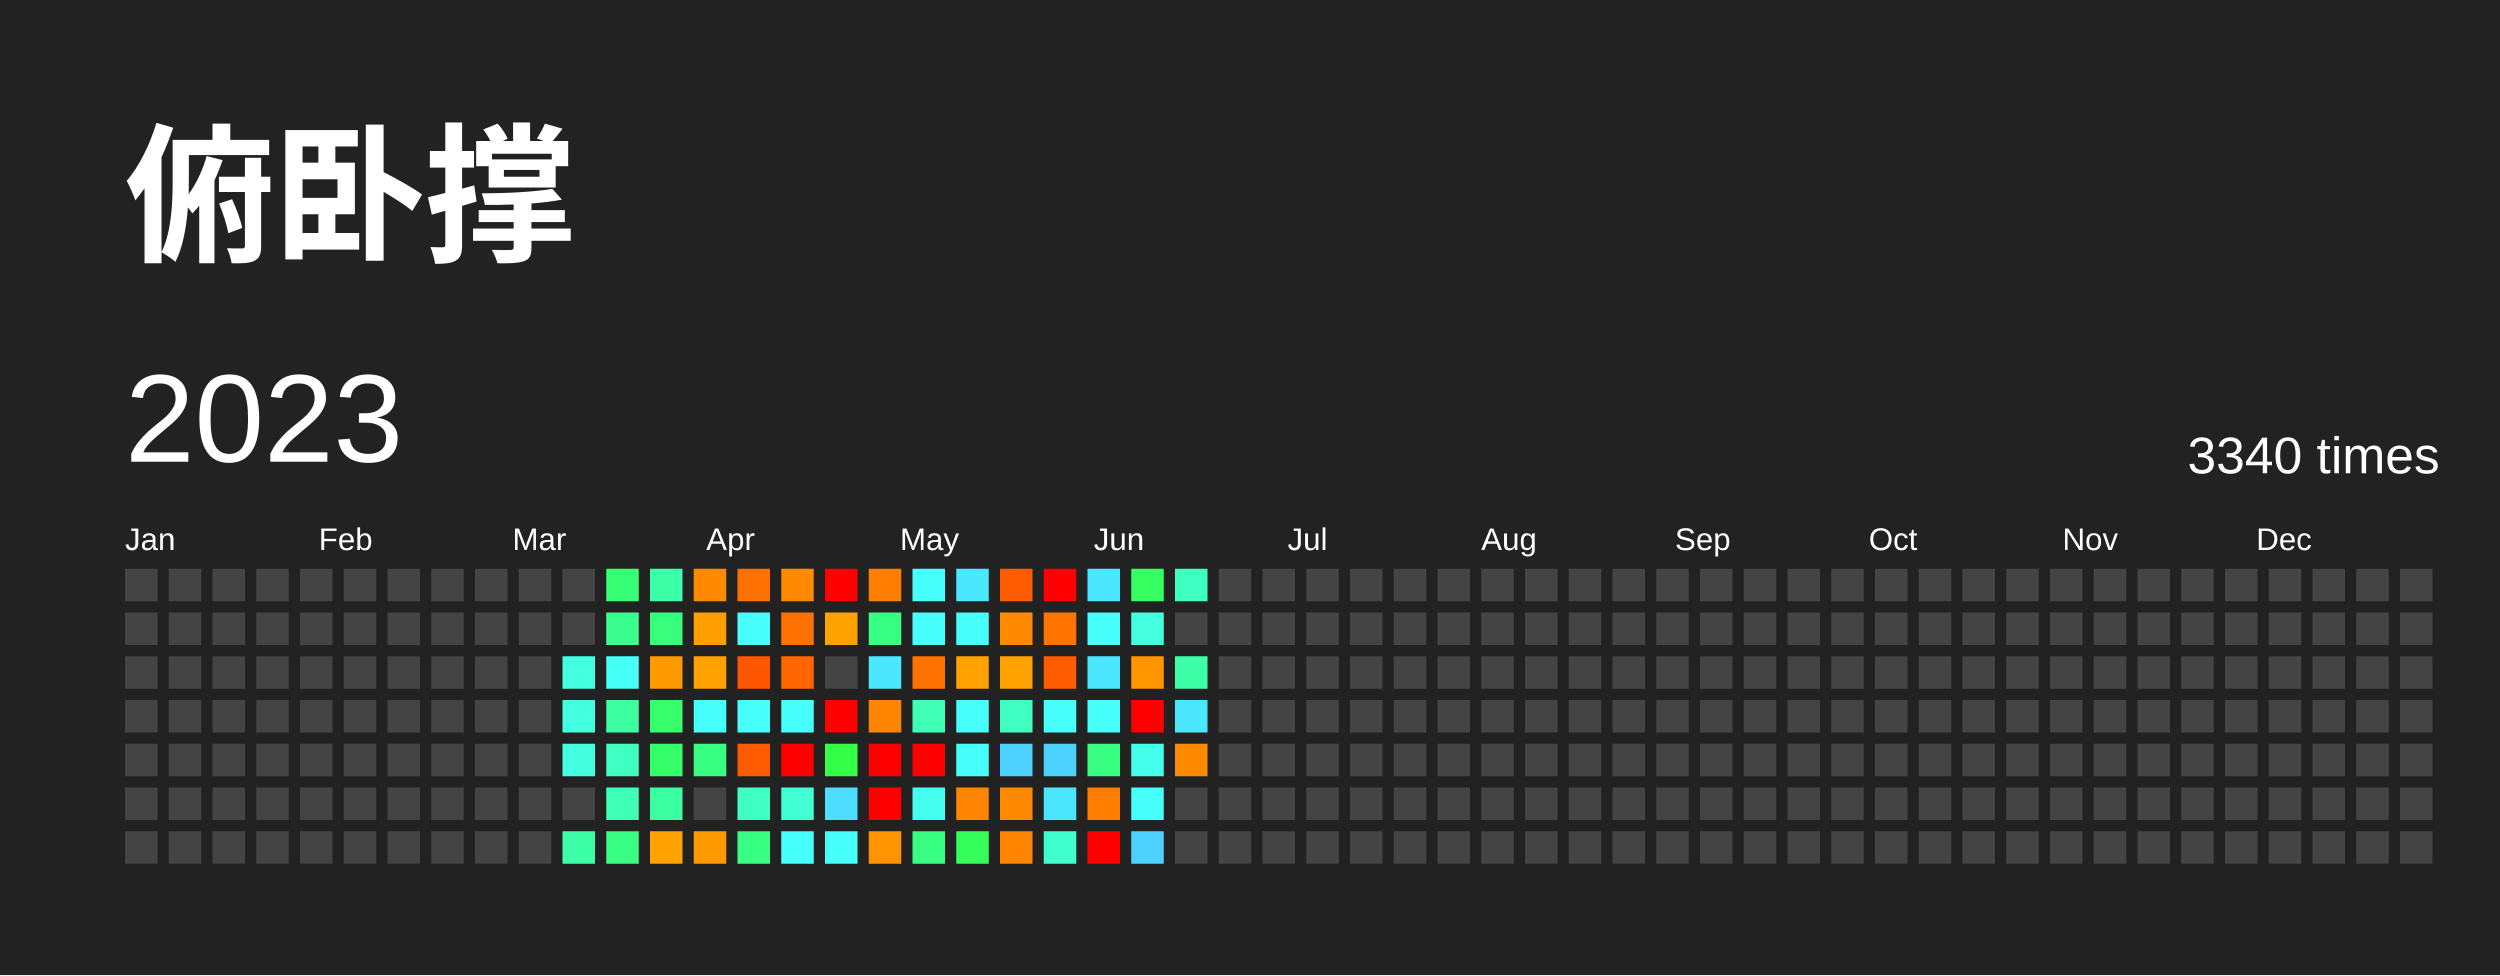
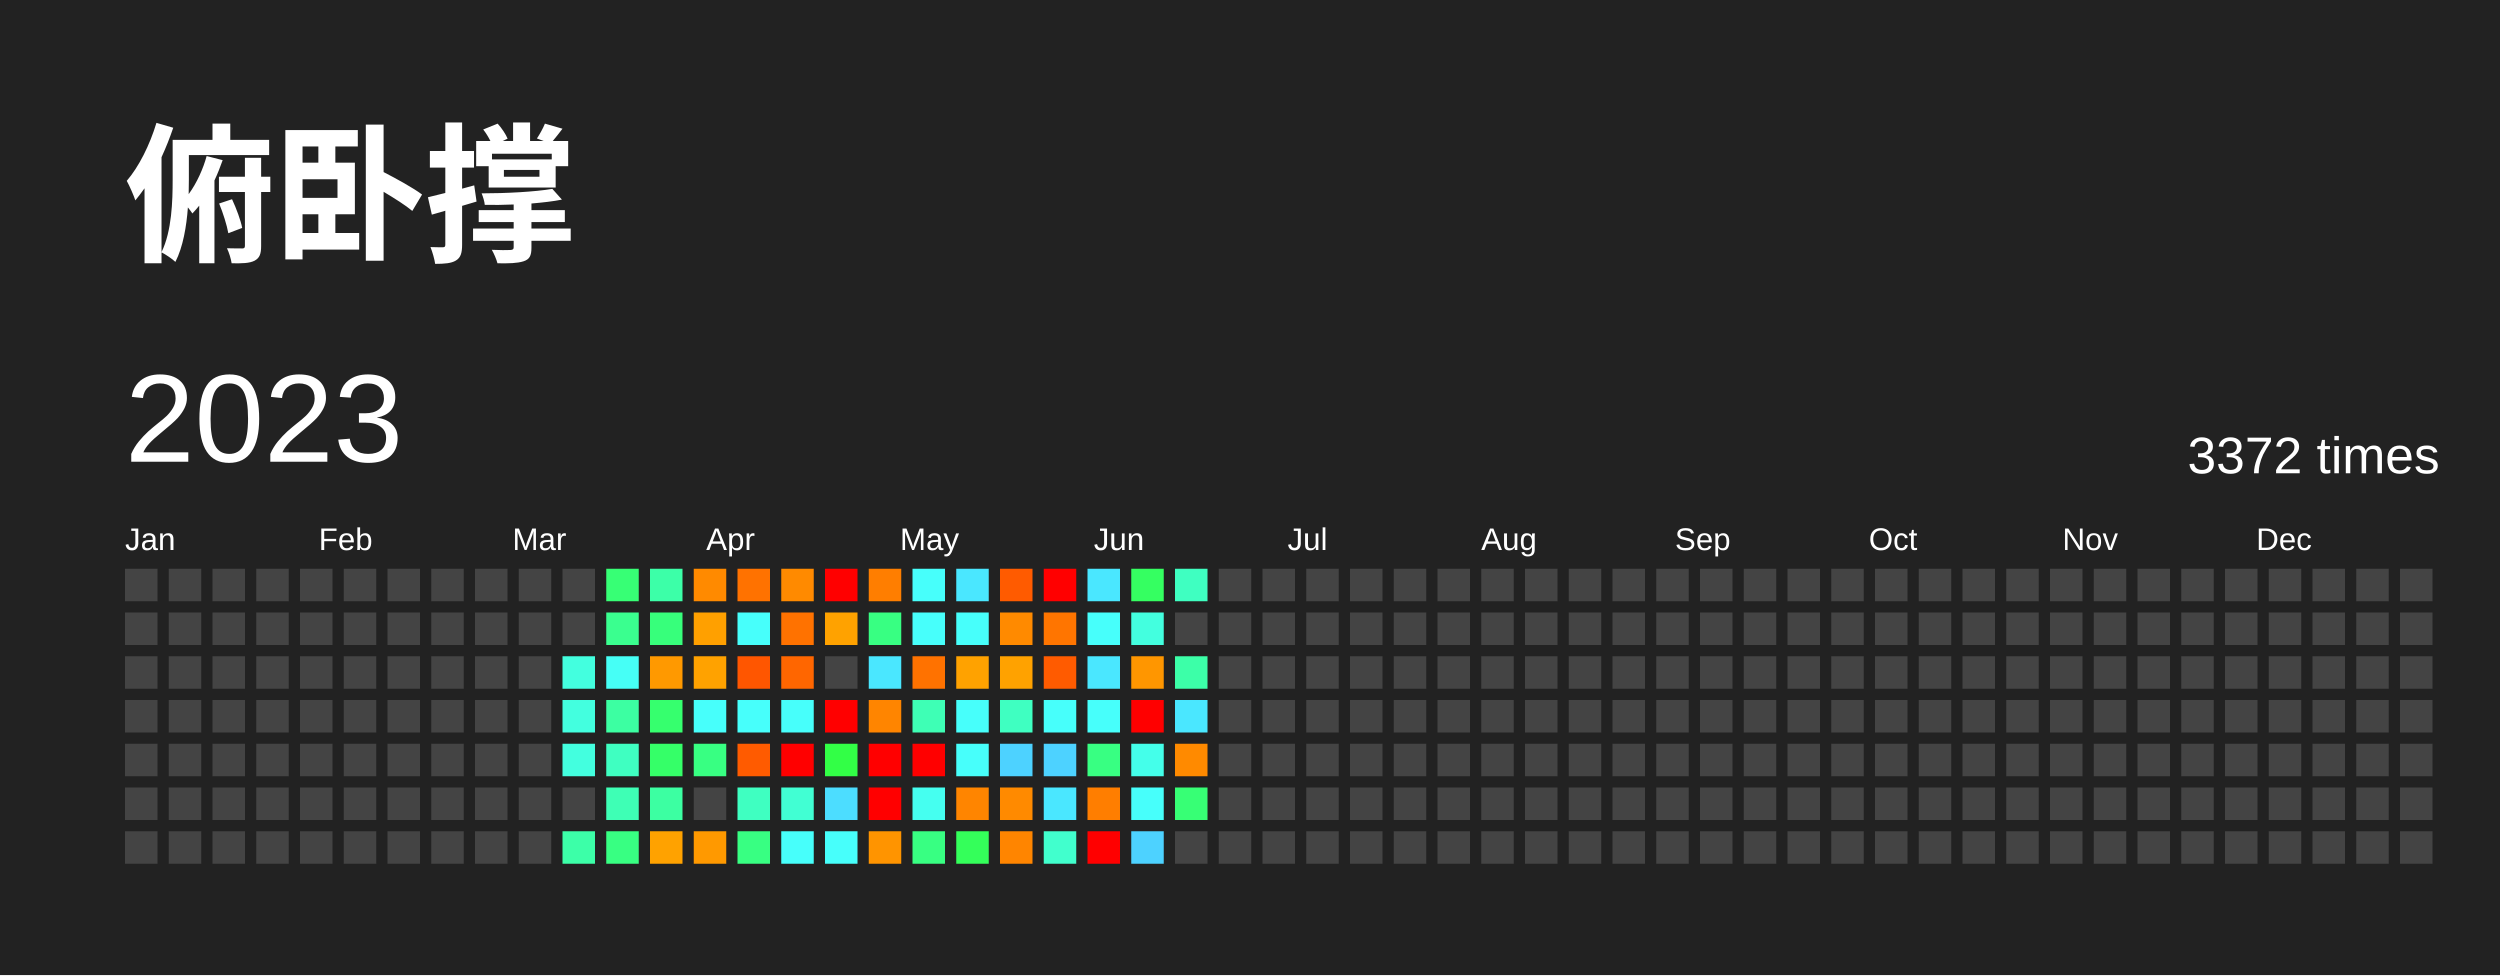
<svg xmlns="http://www.w3.org/2000/svg" baseProfile="full" height="78mm" version="1.1" viewBox="0,0,200,78" width="200mm">
  <defs />
  <rect fill="#222222" height="78" width="200" x="0" y="0" />
  <text fill="#FFFFFF" style="font-size:12px; font-family:Arial; font-weight:bold;" x="10" y="20">俯卧撑</text>
  <text dominant-baseline="hanging" fill="#FFFFFF" style="font-size:10.0px; font-family:Arial;" x="10" y="30">2023</text>
-   <text dominant-baseline="hanging" fill="#FFFFFF" style="font-size:4.125px; font-family:Arial;" x="175" y="35">3340 times</text>
+   <text dominant-baseline="hanging" fill="#FFFFFF" style="font-size:4.125px; font-family:Arial;" x="175" y="35">3372 times</text>
  <text fill="#FFFFFF" style="font-size:2.5px; font-family:Arial" x="10.0" y="44">Jan</text>
  <text fill="#FFFFFF" style="font-size:2.5px; font-family:Arial" x="25.5" y="44">Feb</text>
  <text fill="#FFFFFF" style="font-size:2.5px; font-family:Arial" x="41.0" y="44">Mar</text>
  <text fill="#FFFFFF" style="font-size:2.5px; font-family:Arial" x="56.5" y="44">Apr</text>
  <text fill="#FFFFFF" style="font-size:2.5px; font-family:Arial" x="72.0" y="44">May</text>
  <text fill="#FFFFFF" style="font-size:2.5px; font-family:Arial" x="87.5" y="44">Jun</text>
  <text fill="#FFFFFF" style="font-size:2.5px; font-family:Arial" x="103.0" y="44">Jul</text>
  <text fill="#FFFFFF" style="font-size:2.5px; font-family:Arial" x="118.5" y="44">Aug</text>
  <text fill="#FFFFFF" style="font-size:2.5px; font-family:Arial" x="134.0" y="44">Sep</text>
  <text fill="#FFFFFF" style="font-size:2.5px; font-family:Arial" x="149.5" y="44">Oct</text>
  <text fill="#FFFFFF" style="font-size:2.5px; font-family:Arial" x="165.0" y="44">Nov</text>
  <text fill="#FFFFFF" style="font-size:2.5px; font-family:Arial" x="180.5" y="44">Dec</text>
  <rect fill="#444444" height="2.6" width="2.6" x="10.0" y="45.5" />
  <rect fill="#444444" height="2.6" width="2.6" x="10.0" y="49.0" />
  <rect fill="#444444" height="2.6" width="2.6" x="10.0" y="52.5" />
  <rect fill="#444444" height="2.6" width="2.6" x="10.0" y="56.0" />
  <rect fill="#444444" height="2.6" width="2.6" x="10.0" y="59.5" />
  <rect fill="#444444" height="2.6" width="2.6" x="10.0" y="63.0" />
  <rect fill="#444444" height="2.6" width="2.6" x="10.0" y="66.5" />
  <rect fill="#444444" height="2.6" width="2.6" x="13.5" y="45.5" />
  <rect fill="#444444" height="2.6" width="2.6" x="13.5" y="49.0" />
  <rect fill="#444444" height="2.6" width="2.6" x="13.5" y="52.5" />
  <rect fill="#444444" height="2.6" width="2.6" x="13.5" y="56.0" />
  <rect fill="#444444" height="2.6" width="2.6" x="13.5" y="59.5" />
  <rect fill="#444444" height="2.6" width="2.6" x="13.5" y="63.0" />
  <rect fill="#444444" height="2.6" width="2.6" x="13.5" y="66.5" />
  <rect fill="#444444" height="2.6" width="2.6" x="17.0" y="45.5" />
  <rect fill="#444444" height="2.6" width="2.6" x="17.0" y="49.0" />
  <rect fill="#444444" height="2.6" width="2.6" x="17.0" y="52.5" />
  <rect fill="#444444" height="2.6" width="2.6" x="17.0" y="56.0" />
  <rect fill="#444444" height="2.6" width="2.6" x="17.0" y="59.5" />
  <rect fill="#444444" height="2.6" width="2.6" x="17.0" y="63.0" />
  <rect fill="#444444" height="2.6" width="2.6" x="17.0" y="66.5" />
  <rect fill="#444444" height="2.6" width="2.6" x="20.5" y="45.5" />
  <rect fill="#444444" height="2.6" width="2.6" x="20.5" y="49.0" />
  <rect fill="#444444" height="2.6" width="2.6" x="20.5" y="52.5" />
  <rect fill="#444444" height="2.6" width="2.6" x="20.5" y="56.0" />
  <rect fill="#444444" height="2.6" width="2.6" x="20.5" y="59.5" />
  <rect fill="#444444" height="2.6" width="2.6" x="20.5" y="63.0" />
  <rect fill="#444444" height="2.6" width="2.6" x="20.5" y="66.5" />
  <rect fill="#444444" height="2.6" width="2.6" x="24.0" y="45.5" />
  <rect fill="#444444" height="2.6" width="2.6" x="24.0" y="49.0" />
  <rect fill="#444444" height="2.6" width="2.6" x="24.0" y="52.5" />
  <rect fill="#444444" height="2.6" width="2.6" x="24.0" y="56.0" />
  <rect fill="#444444" height="2.6" width="2.6" x="24.0" y="59.5" />
  <rect fill="#444444" height="2.6" width="2.6" x="24.0" y="63.0" />
  <rect fill="#444444" height="2.6" width="2.6" x="24.0" y="66.5" />
  <rect fill="#444444" height="2.6" width="2.6" x="27.5" y="45.5" />
  <rect fill="#444444" height="2.6" width="2.6" x="27.5" y="49.0" />
  <rect fill="#444444" height="2.6" width="2.6" x="27.5" y="52.5" />
  <rect fill="#444444" height="2.6" width="2.6" x="27.5" y="56.0" />
  <rect fill="#444444" height="2.6" width="2.6" x="27.5" y="59.5" />
  <rect fill="#444444" height="2.6" width="2.6" x="27.5" y="63.0" />
  <rect fill="#444444" height="2.6" width="2.6" x="27.5" y="66.5" />
  <rect fill="#444444" height="2.6" width="2.6" x="31.0" y="45.5" />
  <rect fill="#444444" height="2.6" width="2.6" x="31.0" y="49.0" />
  <rect fill="#444444" height="2.6" width="2.6" x="31.0" y="52.5" />
  <rect fill="#444444" height="2.6" width="2.6" x="31.0" y="56.0" />
  <rect fill="#444444" height="2.6" width="2.6" x="31.0" y="59.5" />
  <rect fill="#444444" height="2.6" width="2.6" x="31.0" y="63.0" />
  <rect fill="#444444" height="2.6" width="2.6" x="31.0" y="66.5" />
  <rect fill="#444444" height="2.6" width="2.6" x="34.5" y="45.5" />
  <rect fill="#444444" height="2.6" width="2.6" x="34.5" y="49.0" />
  <rect fill="#444444" height="2.6" width="2.6" x="34.5" y="52.5" />
  <rect fill="#444444" height="2.6" width="2.6" x="34.5" y="56.0" />
  <rect fill="#444444" height="2.6" width="2.6" x="34.5" y="59.5" />
  <rect fill="#444444" height="2.6" width="2.6" x="34.5" y="63.0" />
  <rect fill="#444444" height="2.6" width="2.6" x="34.5" y="66.5" />
  <rect fill="#444444" height="2.6" width="2.6" x="38.0" y="45.5" />
  <rect fill="#444444" height="2.6" width="2.6" x="38.0" y="49.0" />
  <rect fill="#444444" height="2.6" width="2.6" x="38.0" y="52.5" />
  <rect fill="#444444" height="2.6" width="2.6" x="38.0" y="56.0" />
  <rect fill="#444444" height="2.6" width="2.6" x="38.0" y="59.5" />
  <rect fill="#444444" height="2.6" width="2.6" x="38.0" y="63.0" />
  <rect fill="#444444" height="2.6" width="2.6" x="38.0" y="66.5" />
  <rect fill="#444444" height="2.6" width="2.6" x="41.5" y="45.5" />
  <rect fill="#444444" height="2.6" width="2.6" x="41.5" y="49.0" />
  <rect fill="#444444" height="2.6" width="2.6" x="41.5" y="52.5" />
  <rect fill="#444444" height="2.6" width="2.6" x="41.5" y="56.0" />
  <rect fill="#444444" height="2.6" width="2.6" x="41.5" y="59.5" />
  <rect fill="#444444" height="2.6" width="2.6" x="41.5" y="63.0" />
  <rect fill="#444444" height="2.6" width="2.6" x="41.5" y="66.5" />
  <rect fill="#444444" height="2.6" width="2.6" x="45.0" y="45.5" />
  <rect fill="#444444" height="2.6" width="2.6" x="45.0" y="49.0" />
  <rect fill="#43ffdf" height="2.6" width="2.6" x="45.0" y="52.5" />
  <rect fill="#43ffdf" height="2.6" width="2.6" x="45.0" y="56.0" />
  <rect fill="#43ffdf" height="2.6" width="2.6" x="45.0" y="59.5" />
  <rect fill="#444444" height="2.6" width="2.6" x="45.0" y="63.0" />
  <rect fill="#3cffa8" height="2.6" width="2.6" x="45.0" y="66.5" />
  <rect fill="#37ff75" height="2.6" width="2.6" x="48.5" y="45.5" />
  <rect fill="#3aff8f" height="2.6" width="2.6" x="48.5" y="49.0" />
  <rect fill="#46fff6" height="2.6" width="2.6" x="48.5" y="52.5" />
  <rect fill="#3cffa2" height="2.6" width="2.6" x="48.5" y="56.0" />
  <rect fill="#3fffc1" height="2.6" width="2.6" x="48.5" y="59.5" />
  <rect fill="#3effb5" height="2.6" width="2.6" x="48.5" y="63.0" />
  <rect fill="#38ff82" height="2.6" width="2.6" x="48.5" y="66.5" />
  <rect fill="#3cffa8" height="2.6" width="2.6" x="52.0" y="45.5" />
  <rect fill="#37ff7b" height="2.6" width="2.6" x="52.0" y="49.0" />
  <rect fill="#ff9900" height="2.6" width="2.6" x="52.0" y="52.5" />
  <rect fill="#36ff6e" height="2.6" width="2.6" x="52.0" y="56.0" />
  <rect fill="#35ff68" height="2.6" width="2.6" x="52.0" y="59.5" />
  <rect fill="#3cffa2" height="2.6" width="2.6" x="52.0" y="63.0" />
  <rect fill="#ffa200" height="2.6" width="2.6" x="52.0" y="66.5" />
  <rect fill="#ff8a00" height="2.6" width="2.6" x="55.5" y="45.5" />
  <rect fill="#ffa000" height="2.6" width="2.6" x="55.5" y="49.0" />
  <rect fill="#ffa200" height="2.6" width="2.6" x="55.5" y="52.5" />
  <rect fill="#47fffb" height="2.6" width="2.6" x="55.5" y="56.0" />
  <rect fill="#38ff82" height="2.6" width="2.6" x="55.5" y="59.5" />
  <rect fill="#444444" height="2.6" width="2.6" x="55.5" y="63.0" />
  <rect fill="#ff9900" height="2.6" width="2.6" x="55.5" y="66.5" />
  <rect fill="#ff7200" height="2.6" width="2.6" x="59.0" y="45.5" />
  <rect fill="#47fffb" height="2.6" width="2.6" x="59.0" y="49.0" />
  <rect fill="#ff5600" height="2.6" width="2.6" x="59.0" y="52.5" />
  <rect fill="#47fffb" height="2.6" width="2.6" x="59.0" y="56.0" />
  <rect fill="#ff5b00" height="2.6" width="2.6" x="59.0" y="59.5" />
  <rect fill="#3fffc1" height="2.6" width="2.6" x="59.0" y="63.0" />
  <rect fill="#38ff82" height="2.6" width="2.6" x="59.0" y="66.5" />
  <rect fill="#ff8a00" height="2.6" width="2.6" x="62.5" y="45.5" />
  <rect fill="#ff7200" height="2.6" width="2.6" x="62.5" y="49.0" />
  <rect fill="#ff6600" height="2.6" width="2.6" x="62.5" y="52.5" />
  <rect fill="#47fffb" height="2.6" width="2.6" x="62.5" y="56.0" />
  <rect fill="red" height="2.6" width="2.6" x="62.5" y="59.5" />
  <rect fill="#41ffd3" height="2.6" width="2.6" x="62.5" y="63.0" />
  <rect fill="#47fffb" height="2.6" width="2.6" x="62.5" y="66.5" />
  <rect fill="red" height="2.6" width="2.6" x="66.0" y="45.5" />
  <rect fill="#ffa200" height="2.6" width="2.6" x="66.0" y="49.0" />
  <rect fill="#444444" height="2.6" width="2.6" x="66.0" y="52.5" />
  <rect fill="red" height="2.6" width="2.6" x="66.0" y="56.0" />
  <rect fill="#32ff46" height="2.6" width="2.6" x="66.0" y="59.5" />
  <rect fill="#4cddff" height="2.6" width="2.6" x="66.0" y="63.0" />
  <rect fill="#47fffb" height="2.6" width="2.6" x="66.0" y="66.5" />
  <rect fill="#ff7e00" height="2.6" width="2.6" x="69.5" y="45.5" />
  <rect fill="#38ff82" height="2.6" width="2.6" x="69.5" y="49.0" />
  <rect fill="#4ae7ff" height="2.6" width="2.6" x="69.5" y="52.5" />
  <rect fill="#ff8500" height="2.6" width="2.6" x="69.5" y="56.0" />
  <rect fill="red" height="2.6" width="2.6" x="69.5" y="59.5" />
  <rect fill="red" height="2.6" width="2.6" x="69.5" y="63.0" />
  <rect fill="#ff9400" height="2.6" width="2.6" x="69.5" y="66.5" />
  <rect fill="#47fffb" height="2.6" width="2.6" x="73.0" y="45.5" />
  <rect fill="#47fffb" height="2.6" width="2.6" x="73.0" y="49.0" />
  <rect fill="#ff7200" height="2.6" width="2.6" x="73.0" y="52.5" />
  <rect fill="#3effb5" height="2.6" width="2.6" x="73.0" y="56.0" />
  <rect fill="red" height="2.6" width="2.6" x="73.0" y="59.5" />
  <rect fill="#45fff0" height="2.6" width="2.6" x="73.0" y="63.0" />
  <rect fill="#38ff82" height="2.6" width="2.6" x="73.0" y="66.5" />
  <rect fill="#4ae7ff" height="2.6" width="2.6" x="76.5" y="45.5" />
  <rect fill="#47fffb" height="2.6" width="2.6" x="76.5" y="49.0" />
  <rect fill="#ffa200" height="2.6" width="2.6" x="76.5" y="52.5" />
  <rect fill="#47fffb" height="2.6" width="2.6" x="76.5" y="56.0" />
  <rect fill="#47fffb" height="2.6" width="2.6" x="76.5" y="59.5" />
  <rect fill="#ff8500" height="2.6" width="2.6" x="76.5" y="63.0" />
  <rect fill="#34ff5a" height="2.6" width="2.6" x="76.5" y="66.5" />
  <rect fill="#ff5b00" height="2.6" width="2.6" x="80.0" y="45.5" />
  <rect fill="#ff8a00" height="2.6" width="2.6" x="80.0" y="49.0" />
  <rect fill="#ffa200" height="2.6" width="2.6" x="80.0" y="52.5" />
  <rect fill="#3fffc1" height="2.6" width="2.6" x="80.0" y="56.0" />
  <rect fill="#4dd2ff" height="2.6" width="2.6" x="80.0" y="59.5" />
  <rect fill="#ff8a00" height="2.6" width="2.6" x="80.0" y="63.0" />
  <rect fill="#ff8500" height="2.6" width="2.6" x="80.0" y="66.5" />
  <rect fill="red" height="2.6" width="2.6" x="83.5" y="45.5" />
  <rect fill="#ff7500" height="2.6" width="2.6" x="83.5" y="49.0" />
  <rect fill="#ff5b00" height="2.6" width="2.6" x="83.5" y="52.5" />
  <rect fill="#47fffb" height="2.6" width="2.6" x="83.5" y="56.0" />
  <rect fill="#4dd2ff" height="2.6" width="2.6" x="83.5" y="59.5" />
  <rect fill="#4ae7ff" height="2.6" width="2.6" x="83.5" y="63.0" />
  <rect fill="#41ffcd" height="2.6" width="2.6" x="83.5" y="66.5" />
  <rect fill="#4ae7ff" height="2.6" width="2.6" x="87.0" y="45.5" />
  <rect fill="#47fffb" height="2.6" width="2.6" x="87.0" y="49.0" />
  <rect fill="#4ae7ff" height="2.6" width="2.6" x="87.0" y="52.5" />
  <rect fill="#47fffb" height="2.6" width="2.6" x="87.0" y="56.0" />
  <rect fill="#38ff82" height="2.6" width="2.6" x="87.0" y="59.5" />
  <rect fill="#ff7e00" height="2.6" width="2.6" x="87.0" y="63.0" />
  <rect fill="red" height="2.6" width="2.6" x="87.0" y="66.5" />
  <rect fill="#35ff61" height="2.6" width="2.6" x="90.5" y="45.5" />
  <rect fill="#43ffdf" height="2.6" width="2.6" x="90.5" y="49.0" />
  <rect fill="#ff9600" height="2.6" width="2.6" x="90.5" y="52.5" />
  <rect fill="red" height="2.6" width="2.6" x="90.5" y="56.0" />
  <rect fill="#44ffea" height="2.6" width="2.6" x="90.5" y="59.5" />
  <rect fill="#47fffb" height="2.6" width="2.6" x="90.5" y="63.0" />
  <rect fill="#4dd2ff" height="2.6" width="2.6" x="90.5" y="66.5" />
  <rect fill="#3fffc1" height="2.6" width="2.6" x="94.0" y="45.5" />
  <rect fill="#444444" height="2.6" width="2.6" x="94.0" y="49.0" />
  <rect fill="#3cffa8" height="2.6" width="2.6" x="94.0" y="52.5" />
  <rect fill="#4ae7ff" height="2.6" width="2.6" x="94.0" y="56.0" />
  <rect fill="#ff8a00" height="2.6" width="2.6" x="94.0" y="59.5" />
-   <rect fill="#444444" height="2.6" width="2.6" x="94.0" y="63.0" />
+   <rect fill="#37ff75" height="2.6" width="2.6" x="94.0" y="63.0" />
  <rect fill="#444444" height="2.6" width="2.6" x="94.0" y="66.5" />
  <rect fill="#444444" height="2.6" width="2.6" x="97.5" y="45.5" />
  <rect fill="#444444" height="2.6" width="2.6" x="97.5" y="49.0" />
  <rect fill="#444444" height="2.6" width="2.6" x="97.5" y="52.5" />
  <rect fill="#444444" height="2.6" width="2.6" x="97.5" y="56.0" />
  <rect fill="#444444" height="2.6" width="2.6" x="97.5" y="59.5" />
  <rect fill="#444444" height="2.6" width="2.6" x="97.5" y="63.0" />
  <rect fill="#444444" height="2.6" width="2.6" x="97.5" y="66.5" />
  <rect fill="#444444" height="2.6" width="2.6" x="101.0" y="45.5" />
  <rect fill="#444444" height="2.6" width="2.6" x="101.0" y="49.0" />
  <rect fill="#444444" height="2.6" width="2.6" x="101.0" y="52.5" />
  <rect fill="#444444" height="2.6" width="2.6" x="101.0" y="56.0" />
  <rect fill="#444444" height="2.6" width="2.6" x="101.0" y="59.5" />
  <rect fill="#444444" height="2.6" width="2.6" x="101.0" y="63.0" />
  <rect fill="#444444" height="2.6" width="2.6" x="101.0" y="66.5" />
  <rect fill="#444444" height="2.6" width="2.6" x="104.5" y="45.5" />
  <rect fill="#444444" height="2.6" width="2.6" x="104.5" y="49.0" />
  <rect fill="#444444" height="2.6" width="2.6" x="104.5" y="52.5" />
  <rect fill="#444444" height="2.6" width="2.6" x="104.5" y="56.0" />
  <rect fill="#444444" height="2.6" width="2.6" x="104.5" y="59.5" />
  <rect fill="#444444" height="2.6" width="2.6" x="104.5" y="63.0" />
  <rect fill="#444444" height="2.6" width="2.6" x="104.5" y="66.5" />
  <rect fill="#444444" height="2.6" width="2.6" x="108.0" y="45.5" />
  <rect fill="#444444" height="2.6" width="2.6" x="108.0" y="49.0" />
  <rect fill="#444444" height="2.6" width="2.6" x="108.0" y="52.5" />
  <rect fill="#444444" height="2.6" width="2.6" x="108.0" y="56.0" />
  <rect fill="#444444" height="2.6" width="2.6" x="108.0" y="59.5" />
  <rect fill="#444444" height="2.6" width="2.6" x="108.0" y="63.0" />
  <rect fill="#444444" height="2.6" width="2.6" x="108.0" y="66.5" />
  <rect fill="#444444" height="2.6" width="2.6" x="111.5" y="45.5" />
  <rect fill="#444444" height="2.6" width="2.6" x="111.5" y="49.0" />
  <rect fill="#444444" height="2.6" width="2.6" x="111.5" y="52.5" />
  <rect fill="#444444" height="2.6" width="2.6" x="111.5" y="56.0" />
  <rect fill="#444444" height="2.6" width="2.6" x="111.5" y="59.5" />
  <rect fill="#444444" height="2.6" width="2.6" x="111.5" y="63.0" />
  <rect fill="#444444" height="2.6" width="2.6" x="111.5" y="66.5" />
  <rect fill="#444444" height="2.6" width="2.6" x="115.0" y="45.5" />
  <rect fill="#444444" height="2.6" width="2.6" x="115.0" y="49.0" />
  <rect fill="#444444" height="2.6" width="2.6" x="115.0" y="52.5" />
  <rect fill="#444444" height="2.6" width="2.6" x="115.0" y="56.0" />
  <rect fill="#444444" height="2.6" width="2.6" x="115.0" y="59.5" />
  <rect fill="#444444" height="2.6" width="2.6" x="115.0" y="63.0" />
  <rect fill="#444444" height="2.6" width="2.6" x="115.0" y="66.5" />
  <rect fill="#444444" height="2.6" width="2.6" x="118.5" y="45.5" />
  <rect fill="#444444" height="2.6" width="2.6" x="118.5" y="49.0" />
  <rect fill="#444444" height="2.6" width="2.6" x="118.5" y="52.5" />
  <rect fill="#444444" height="2.6" width="2.6" x="118.5" y="56.0" />
  <rect fill="#444444" height="2.6" width="2.6" x="118.5" y="59.5" />
  <rect fill="#444444" height="2.6" width="2.6" x="118.5" y="63.0" />
  <rect fill="#444444" height="2.6" width="2.6" x="118.5" y="66.5" />
  <rect fill="#444444" height="2.6" width="2.6" x="122.0" y="45.5" />
  <rect fill="#444444" height="2.6" width="2.6" x="122.0" y="49.0" />
  <rect fill="#444444" height="2.6" width="2.6" x="122.0" y="52.5" />
  <rect fill="#444444" height="2.6" width="2.6" x="122.0" y="56.0" />
  <rect fill="#444444" height="2.6" width="2.6" x="122.0" y="59.5" />
  <rect fill="#444444" height="2.6" width="2.6" x="122.0" y="63.0" />
  <rect fill="#444444" height="2.6" width="2.6" x="122.0" y="66.5" />
  <rect fill="#444444" height="2.6" width="2.6" x="125.5" y="45.5" />
  <rect fill="#444444" height="2.6" width="2.6" x="125.5" y="49.0" />
  <rect fill="#444444" height="2.6" width="2.6" x="125.5" y="52.5" />
  <rect fill="#444444" height="2.6" width="2.6" x="125.5" y="56.0" />
  <rect fill="#444444" height="2.6" width="2.6" x="125.5" y="59.5" />
  <rect fill="#444444" height="2.6" width="2.6" x="125.5" y="63.0" />
  <rect fill="#444444" height="2.6" width="2.6" x="125.5" y="66.5" />
  <rect fill="#444444" height="2.6" width="2.6" x="129.0" y="45.5" />
  <rect fill="#444444" height="2.6" width="2.6" x="129.0" y="49.0" />
  <rect fill="#444444" height="2.6" width="2.6" x="129.0" y="52.5" />
  <rect fill="#444444" height="2.6" width="2.6" x="129.0" y="56.0" />
  <rect fill="#444444" height="2.6" width="2.6" x="129.0" y="59.5" />
  <rect fill="#444444" height="2.6" width="2.6" x="129.0" y="63.0" />
  <rect fill="#444444" height="2.6" width="2.6" x="129.0" y="66.5" />
  <rect fill="#444444" height="2.6" width="2.6" x="132.5" y="45.5" />
  <rect fill="#444444" height="2.6" width="2.6" x="132.5" y="49.0" />
  <rect fill="#444444" height="2.6" width="2.6" x="132.5" y="52.5" />
  <rect fill="#444444" height="2.6" width="2.6" x="132.5" y="56.0" />
  <rect fill="#444444" height="2.6" width="2.6" x="132.5" y="59.5" />
  <rect fill="#444444" height="2.6" width="2.6" x="132.5" y="63.0" />
  <rect fill="#444444" height="2.6" width="2.6" x="132.5" y="66.5" />
  <rect fill="#444444" height="2.6" width="2.6" x="136.0" y="45.5" />
  <rect fill="#444444" height="2.6" width="2.6" x="136.0" y="49.0" />
  <rect fill="#444444" height="2.6" width="2.6" x="136.0" y="52.5" />
  <rect fill="#444444" height="2.6" width="2.6" x="136.0" y="56.0" />
  <rect fill="#444444" height="2.6" width="2.6" x="136.0" y="59.5" />
  <rect fill="#444444" height="2.6" width="2.6" x="136.0" y="63.0" />
  <rect fill="#444444" height="2.6" width="2.6" x="136.0" y="66.5" />
  <rect fill="#444444" height="2.6" width="2.6" x="139.5" y="45.5" />
  <rect fill="#444444" height="2.6" width="2.6" x="139.5" y="49.0" />
  <rect fill="#444444" height="2.6" width="2.6" x="139.5" y="52.5" />
  <rect fill="#444444" height="2.6" width="2.6" x="139.5" y="56.0" />
  <rect fill="#444444" height="2.6" width="2.6" x="139.5" y="59.5" />
  <rect fill="#444444" height="2.6" width="2.6" x="139.5" y="63.0" />
  <rect fill="#444444" height="2.6" width="2.6" x="139.5" y="66.5" />
  <rect fill="#444444" height="2.6" width="2.6" x="143.0" y="45.5" />
  <rect fill="#444444" height="2.6" width="2.6" x="143.0" y="49.0" />
  <rect fill="#444444" height="2.6" width="2.6" x="143.0" y="52.5" />
  <rect fill="#444444" height="2.6" width="2.6" x="143.0" y="56.0" />
  <rect fill="#444444" height="2.6" width="2.6" x="143.0" y="59.5" />
  <rect fill="#444444" height="2.6" width="2.6" x="143.0" y="63.0" />
  <rect fill="#444444" height="2.6" width="2.6" x="143.0" y="66.5" />
  <rect fill="#444444" height="2.6" width="2.6" x="146.5" y="45.5" />
  <rect fill="#444444" height="2.6" width="2.6" x="146.5" y="49.0" />
  <rect fill="#444444" height="2.6" width="2.6" x="146.5" y="52.5" />
  <rect fill="#444444" height="2.6" width="2.6" x="146.5" y="56.0" />
  <rect fill="#444444" height="2.6" width="2.6" x="146.5" y="59.5" />
  <rect fill="#444444" height="2.6" width="2.6" x="146.5" y="63.0" />
  <rect fill="#444444" height="2.6" width="2.6" x="146.5" y="66.5" />
  <rect fill="#444444" height="2.6" width="2.6" x="150.0" y="45.5" />
  <rect fill="#444444" height="2.6" width="2.6" x="150.0" y="49.0" />
  <rect fill="#444444" height="2.6" width="2.6" x="150.0" y="52.5" />
  <rect fill="#444444" height="2.6" width="2.6" x="150.0" y="56.0" />
  <rect fill="#444444" height="2.6" width="2.6" x="150.0" y="59.5" />
  <rect fill="#444444" height="2.6" width="2.6" x="150.0" y="63.0" />
  <rect fill="#444444" height="2.6" width="2.6" x="150.0" y="66.5" />
  <rect fill="#444444" height="2.6" width="2.6" x="153.5" y="45.5" />
  <rect fill="#444444" height="2.6" width="2.6" x="153.5" y="49.0" />
  <rect fill="#444444" height="2.6" width="2.6" x="153.5" y="52.5" />
  <rect fill="#444444" height="2.6" width="2.6" x="153.5" y="56.0" />
  <rect fill="#444444" height="2.6" width="2.6" x="153.5" y="59.5" />
  <rect fill="#444444" height="2.6" width="2.6" x="153.5" y="63.0" />
  <rect fill="#444444" height="2.6" width="2.6" x="153.5" y="66.5" />
  <rect fill="#444444" height="2.6" width="2.6" x="157.0" y="45.5" />
  <rect fill="#444444" height="2.6" width="2.6" x="157.0" y="49.0" />
  <rect fill="#444444" height="2.6" width="2.6" x="157.0" y="52.5" />
  <rect fill="#444444" height="2.6" width="2.6" x="157.0" y="56.0" />
  <rect fill="#444444" height="2.6" width="2.6" x="157.0" y="59.5" />
  <rect fill="#444444" height="2.6" width="2.6" x="157.0" y="63.0" />
  <rect fill="#444444" height="2.6" width="2.6" x="157.0" y="66.5" />
  <rect fill="#444444" height="2.6" width="2.6" x="160.5" y="45.5" />
  <rect fill="#444444" height="2.6" width="2.6" x="160.5" y="49.0" />
  <rect fill="#444444" height="2.6" width="2.6" x="160.5" y="52.5" />
  <rect fill="#444444" height="2.6" width="2.6" x="160.5" y="56.0" />
  <rect fill="#444444" height="2.6" width="2.6" x="160.5" y="59.5" />
  <rect fill="#444444" height="2.6" width="2.6" x="160.5" y="63.0" />
  <rect fill="#444444" height="2.6" width="2.6" x="160.5" y="66.5" />
  <rect fill="#444444" height="2.6" width="2.6" x="164.0" y="45.5" />
  <rect fill="#444444" height="2.6" width="2.6" x="164.0" y="49.0" />
  <rect fill="#444444" height="2.6" width="2.6" x="164.0" y="52.5" />
  <rect fill="#444444" height="2.6" width="2.6" x="164.0" y="56.0" />
  <rect fill="#444444" height="2.6" width="2.6" x="164.0" y="59.5" />
  <rect fill="#444444" height="2.6" width="2.6" x="164.0" y="63.0" />
  <rect fill="#444444" height="2.6" width="2.6" x="164.0" y="66.5" />
  <rect fill="#444444" height="2.6" width="2.6" x="167.5" y="45.5" />
  <rect fill="#444444" height="2.6" width="2.6" x="167.5" y="49.0" />
  <rect fill="#444444" height="2.6" width="2.6" x="167.5" y="52.5" />
  <rect fill="#444444" height="2.6" width="2.6" x="167.5" y="56.0" />
  <rect fill="#444444" height="2.6" width="2.6" x="167.5" y="59.5" />
  <rect fill="#444444" height="2.6" width="2.6" x="167.5" y="63.0" />
  <rect fill="#444444" height="2.6" width="2.6" x="167.5" y="66.5" />
  <rect fill="#444444" height="2.6" width="2.6" x="171.0" y="45.5" />
  <rect fill="#444444" height="2.6" width="2.6" x="171.0" y="49.0" />
  <rect fill="#444444" height="2.6" width="2.6" x="171.0" y="52.5" />
  <rect fill="#444444" height="2.6" width="2.6" x="171.0" y="56.0" />
  <rect fill="#444444" height="2.6" width="2.6" x="171.0" y="59.5" />
  <rect fill="#444444" height="2.6" width="2.6" x="171.0" y="63.0" />
  <rect fill="#444444" height="2.6" width="2.6" x="171.0" y="66.5" />
  <rect fill="#444444" height="2.6" width="2.6" x="174.5" y="45.5" />
  <rect fill="#444444" height="2.6" width="2.6" x="174.5" y="49.0" />
  <rect fill="#444444" height="2.6" width="2.6" x="174.5" y="52.5" />
  <rect fill="#444444" height="2.6" width="2.6" x="174.5" y="56.0" />
  <rect fill="#444444" height="2.6" width="2.6" x="174.5" y="59.5" />
  <rect fill="#444444" height="2.6" width="2.6" x="174.5" y="63.0" />
  <rect fill="#444444" height="2.6" width="2.6" x="174.5" y="66.5" />
  <rect fill="#444444" height="2.6" width="2.6" x="178.0" y="45.5" />
  <rect fill="#444444" height="2.6" width="2.6" x="178.0" y="49.0" />
  <rect fill="#444444" height="2.6" width="2.6" x="178.0" y="52.5" />
  <rect fill="#444444" height="2.6" width="2.6" x="178.0" y="56.0" />
  <rect fill="#444444" height="2.6" width="2.6" x="178.0" y="59.5" />
  <rect fill="#444444" height="2.6" width="2.6" x="178.0" y="63.0" />
  <rect fill="#444444" height="2.6" width="2.6" x="178.0" y="66.5" />
  <rect fill="#444444" height="2.6" width="2.6" x="181.5" y="45.5" />
  <rect fill="#444444" height="2.6" width="2.6" x="181.5" y="49.0" />
  <rect fill="#444444" height="2.6" width="2.6" x="181.5" y="52.5" />
  <rect fill="#444444" height="2.6" width="2.6" x="181.5" y="56.0" />
  <rect fill="#444444" height="2.6" width="2.6" x="181.5" y="59.5" />
  <rect fill="#444444" height="2.6" width="2.6" x="181.5" y="63.0" />
  <rect fill="#444444" height="2.6" width="2.6" x="181.5" y="66.5" />
  <rect fill="#444444" height="2.6" width="2.6" x="185.0" y="45.5" />
  <rect fill="#444444" height="2.6" width="2.6" x="185.0" y="49.0" />
  <rect fill="#444444" height="2.6" width="2.6" x="185.0" y="52.5" />
  <rect fill="#444444" height="2.6" width="2.6" x="185.0" y="56.0" />
  <rect fill="#444444" height="2.6" width="2.6" x="185.0" y="59.5" />
  <rect fill="#444444" height="2.6" width="2.6" x="185.0" y="63.0" />
  <rect fill="#444444" height="2.6" width="2.6" x="185.0" y="66.5" />
  <rect fill="#444444" height="2.6" width="2.6" x="188.5" y="45.5" />
  <rect fill="#444444" height="2.6" width="2.6" x="188.5" y="49.0" />
  <rect fill="#444444" height="2.6" width="2.6" x="188.5" y="52.5" />
  <rect fill="#444444" height="2.6" width="2.6" x="188.5" y="56.0" />
  <rect fill="#444444" height="2.6" width="2.6" x="188.5" y="59.5" />
  <rect fill="#444444" height="2.6" width="2.6" x="188.5" y="63.0" />
  <rect fill="#444444" height="2.6" width="2.6" x="188.5" y="66.5" />
  <rect fill="#444444" height="2.6" width="2.6" x="192.0" y="45.5" />
  <rect fill="#444444" height="2.6" width="2.6" x="192.0" y="49.0" />
  <rect fill="#444444" height="2.6" width="2.6" x="192.0" y="52.5" />
  <rect fill="#444444" height="2.6" width="2.6" x="192.0" y="56.0" />
  <rect fill="#444444" height="2.6" width="2.6" x="192.0" y="59.5" />
  <rect fill="#444444" height="2.6" width="2.6" x="192.0" y="63.0" />
  <rect fill="#444444" height="2.6" width="2.6" x="192.0" y="66.5" />
</svg>
